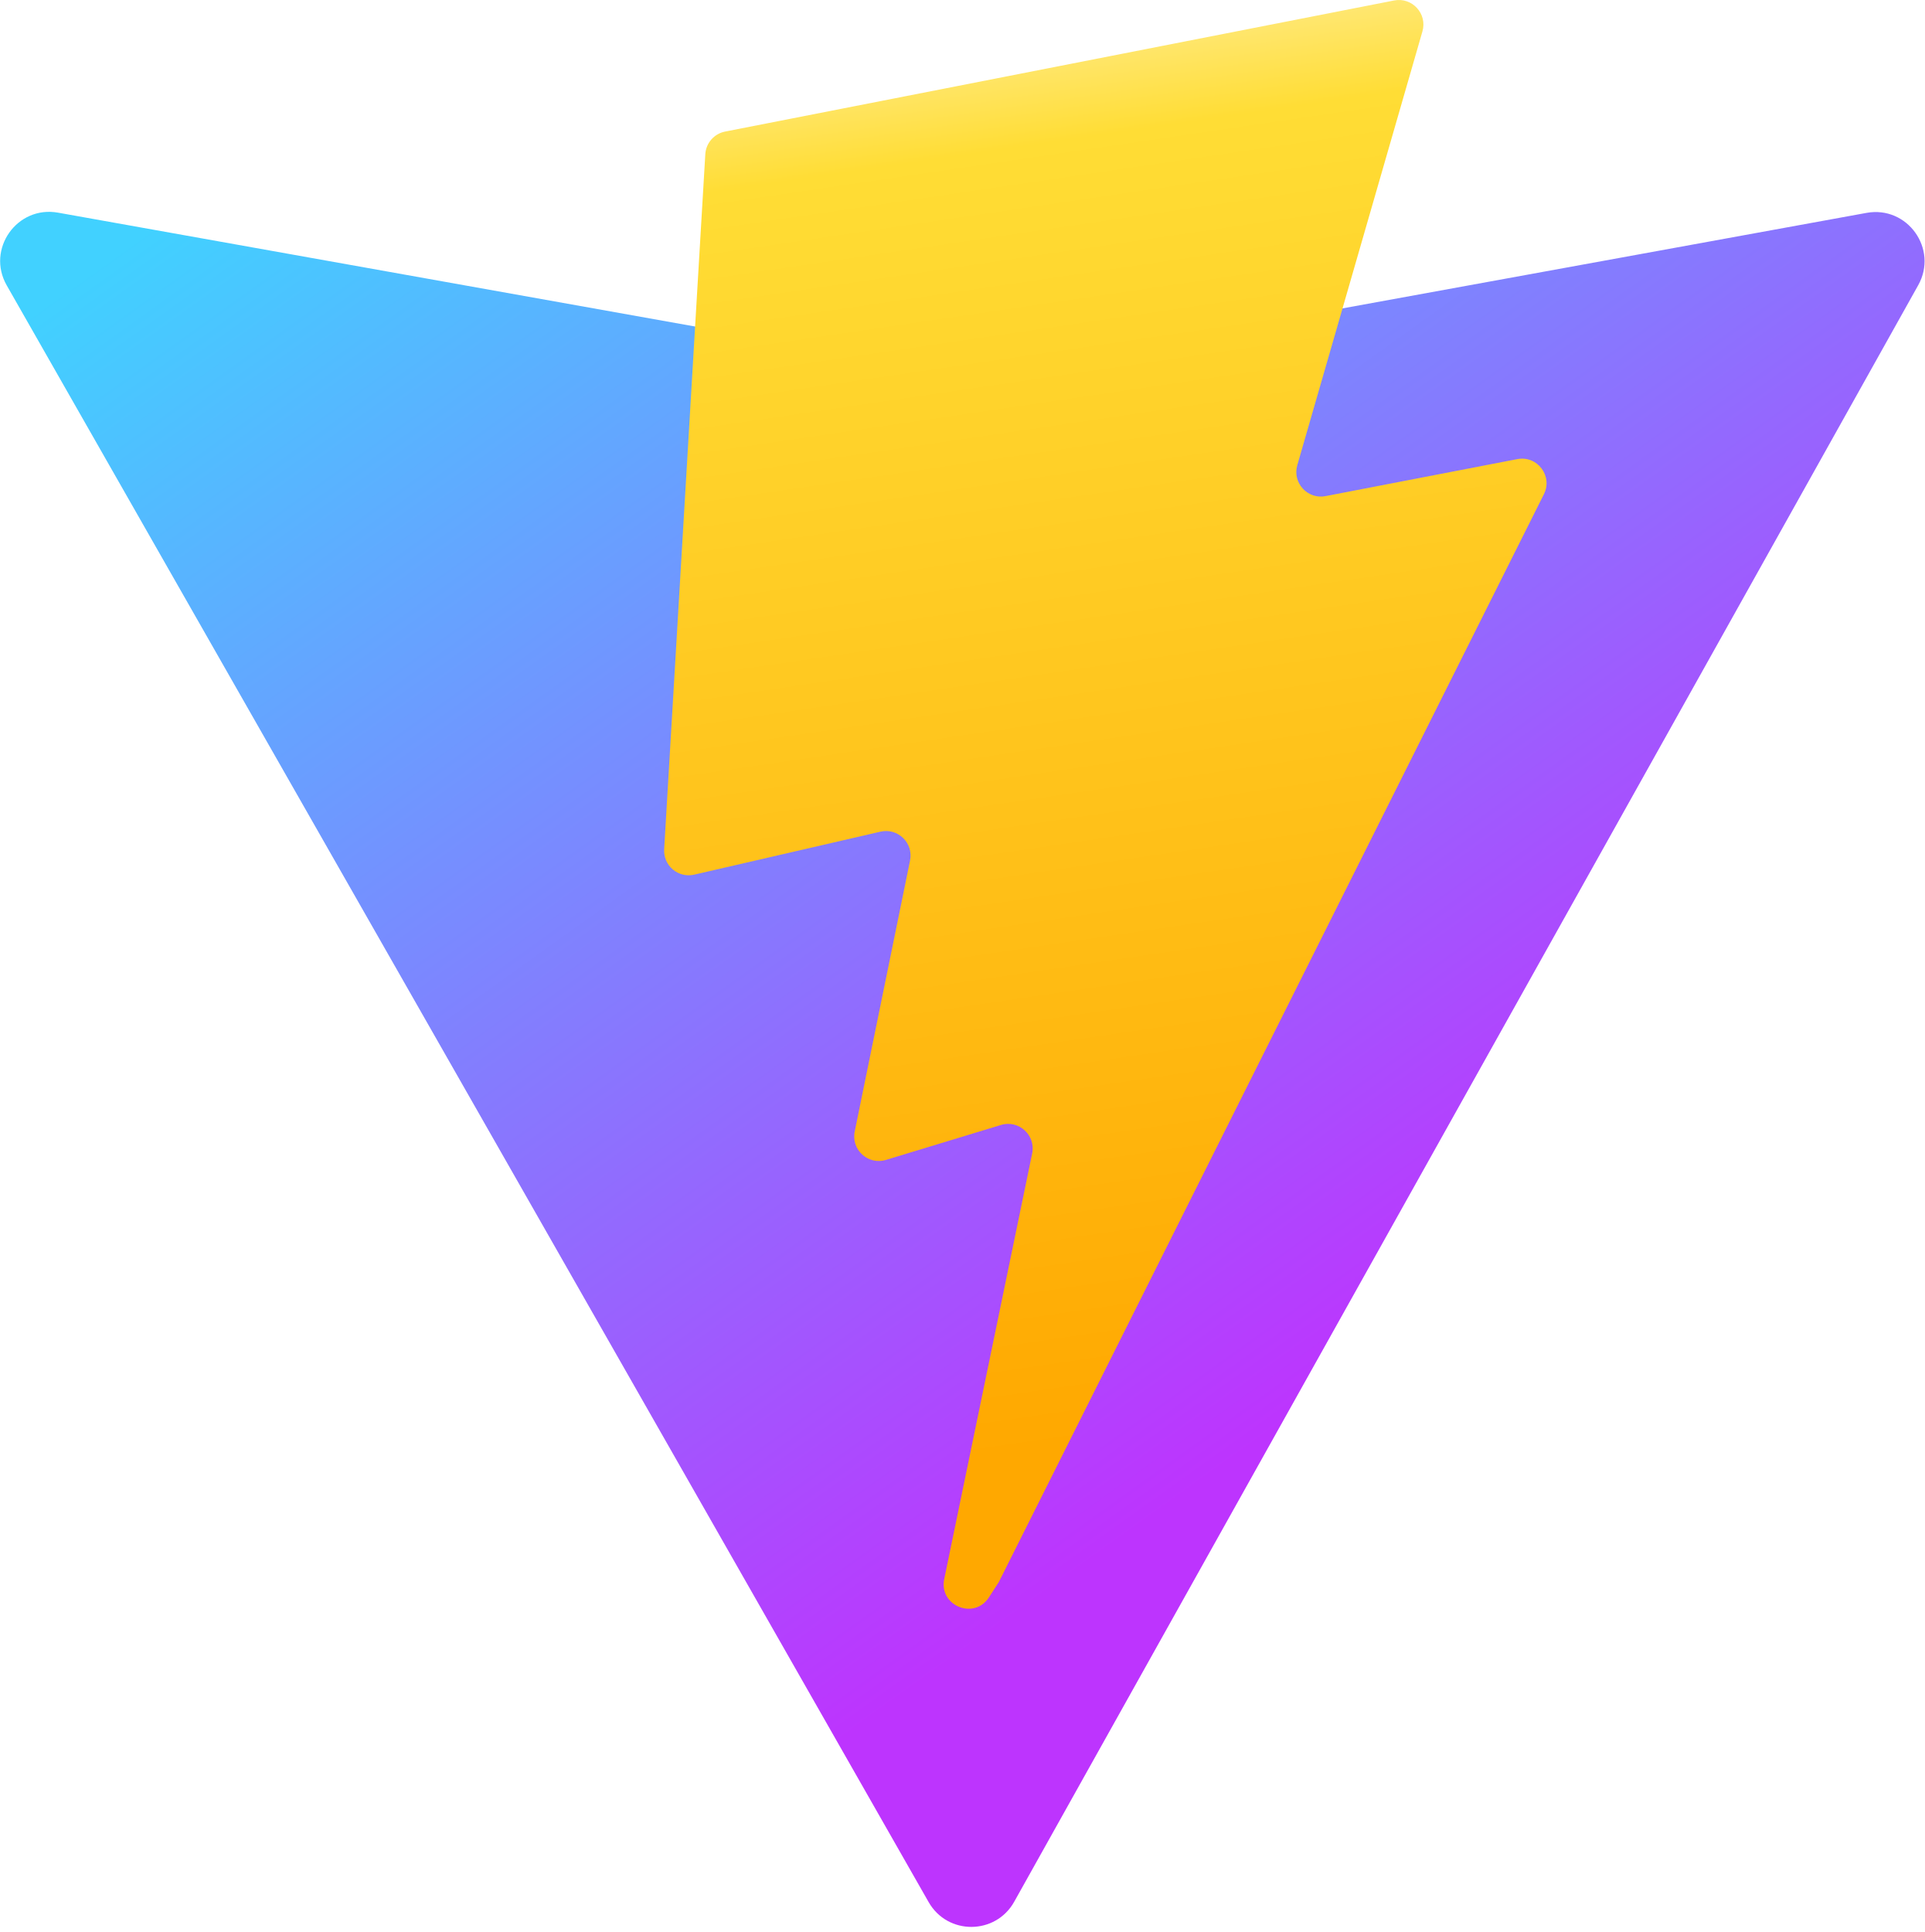
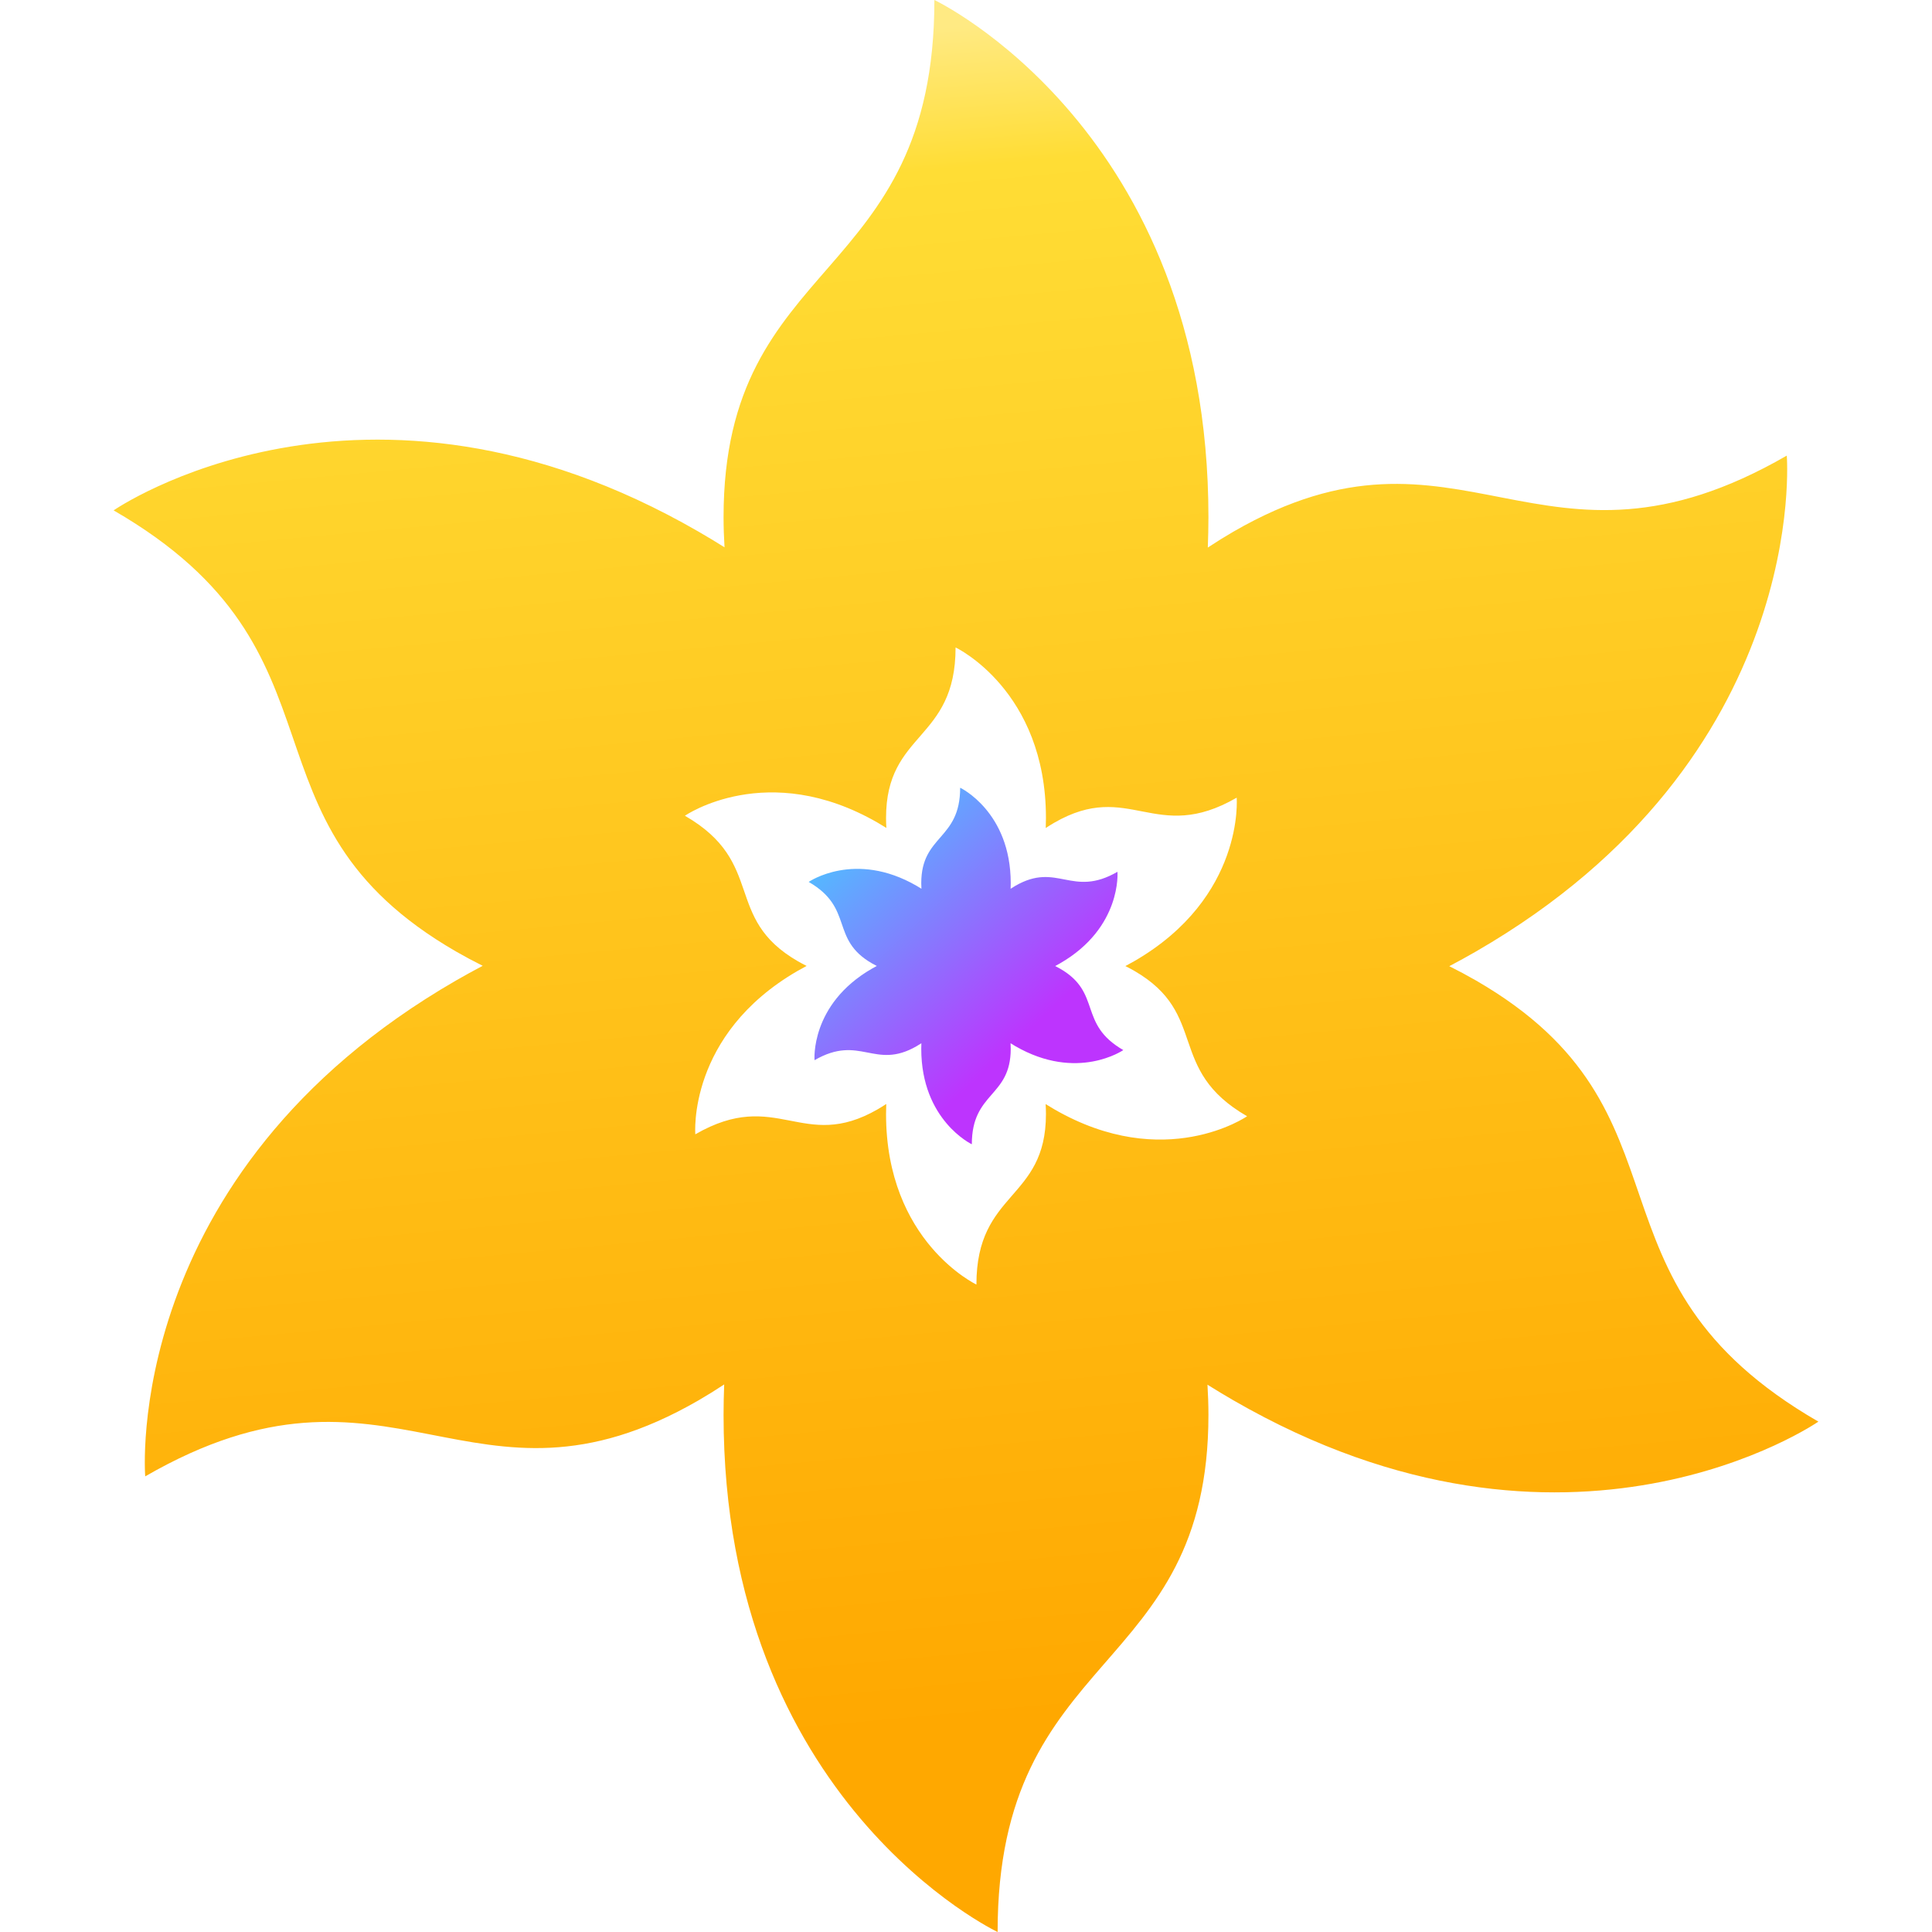
- <svg xmlns="http://www.w3.org/2000/svg" aria-hidden="true" role="img" class="iconify iconify--logos" width="31.88" height="32" preserveAspectRatio="xMidYMid meet" viewBox="0 0 256 257">
+ <svg xmlns="http://www.w3.org/2000/svg" width="412.387" height="412.387" viewBox="0 0 412.387 412.387" xml:space="preserve">
  <defs>
-     <linearGradient id="IconifyId1813088fe1fbc01fb466" x1="-.828%" x2="57.636%" y1="7.652%" y2="78.411%">
-       <stop offset="0%" stop-color="#41D1FF" />
-       <stop offset="100%" stop-color="#BD34FE" />
+     <linearGradient id="a" x1="-.828%" x2="57.636%" y1="7.652%" y2="78.411%">
+       <stop offset="0%" stop-color="#41d1ff" />
+       <stop offset="100%" stop-color="#bd34fe" />
    </linearGradient>
-     <linearGradient id="IconifyId1813088fe1fbc01fb467" x1="43.376%" x2="50.316%" y1="2.242%" y2="89.03%">
-       <stop offset="0%" stop-color="#FFEA83" />
-       <stop offset="8.333%" stop-color="#FFDD35" />
-       <stop offset="100%" stop-color="#FFA800" />
+     <linearGradient id="b" x1="43.376%" x2="50.316%" y1="2.242%" y2="89.03%">
+       <stop offset="0%" stop-color="#ffea83" />
+       <stop offset="8.333%" stop-color="#ffdd35" />
+       <stop offset="100%" stop-color="#ffa800" />
    </linearGradient>
  </defs>
-   <path fill="url(#IconifyId1813088fe1fbc01fb466)" d="M255.153 37.938L134.897 252.976c-2.483 4.44-8.862 4.466-11.382.048L.875 37.958c-2.746-4.814 1.371-10.646 6.827-9.67l120.385 21.517a6.537 6.537 0 0 0 2.322-.004l117.867-21.483c5.438-.991 9.574 4.796 6.877 9.62Z" />
-   <path fill="url(#IconifyId1813088fe1fbc01fb467)" d="M185.432.063L96.44 17.501a3.268 3.268 0 0 0-2.634 3.014l-5.474 92.456a3.268 3.268 0 0 0 3.997 3.378l24.777-5.718c2.318-.535 4.413 1.507 3.936 3.838l-7.361 36.047c-.495 2.426 1.782 4.5 4.151 3.78l15.304-4.649c2.372-.72 4.652 1.36 4.15 3.788l-11.698 56.621c-.732 3.542 3.979 5.473 5.943 2.437l1.313-2.028l72.516-144.72c1.215-2.423-.88-5.186-3.54-4.672l-25.505 4.922c-2.396.462-4.435-1.77-3.759-4.114l16.646-57.705c.677-2.35-1.37-4.583-3.769-4.113Z" />
+   <path fill="url(#a)" d="M226.277 206.762q-.52-.298-1.047-.561a34 34 0 0 0 1.047-.578c13.224-7.634 12.246-19.536 12.246-19.536-9.733 5.622-12.809-2.192-21.795 2.995q-.521.302-1.011.627.025-.582.024-1.195c0-15.268-10.794-20.374-10.794-20.374 0 11.243-8.304 9.996-8.304 20.374q0 .598.037 1.186a31 31 0 0 0-1.022-.617c-13.222-7.634-23.042-.837-23.042-.837 9.736 5.621 4.505 12.19 13.492 17.378q.521.298 1.048.561a34 34 0 0 0-1.048.578c-13.223 7.634-12.246 19.535-12.246 19.535 9.734-5.621 12.809 2.192 21.796-2.995q.52-.3 1.01-.627-.024.585-.024 1.195c0 15.269 10.794 20.375 10.794 20.375 0-11.243 8.303-9.996 8.303-20.375q0-.599-.036-1.186.49.31 1.022.616c13.221 7.634 23.041.839 23.041.839-9.735-5.62-4.503-12.191-13.491-17.378" />
+   <path fill="url(#b)" d="M315.029 209.275a109 109 0 0 0-5.678-3.04 177 177 0 0 0 5.678-3.126c71.65-41.368 66.359-105.857 66.359-105.857-52.752 30.457-69.406-11.89-118.107 16.228a108 108 0 0 0-5.473 3.396c.078-2.111.133-4.257.133-6.479C257.941 27.663 199.446 0 199.446 0c0 60.913-45.001 54.163-45.001 110.398 0 2.164.079 4.303.205 6.423a178 178 0 0 0-5.545-3.34C77.455 72.113 24.25 108.94 24.25 108.94c52.753 30.457 24.406 66.053 73.107 94.171a108 108 0 0 0 5.678 3.04 175 175 0 0 0-5.678 3.126c-71.65 41.367-66.36 105.856-66.36 105.856 52.753-30.457 69.407 11.89 118.108-16.228a109 109 0 0 0 5.472-3.396 175 175 0 0 0-.132 6.479c0 82.736 58.495 110.398 58.495 110.398 0-60.912 45.002-54.162 45.002-110.398 0-2.164-.08-4.303-.205-6.422a179 179 0 0 0 5.545 3.34c71.65 41.367 124.855 4.541 124.855 4.541-52.754-30.457-24.407-66.052-73.108-94.172m-90.009 27.493a59 59 0 0 1-1.83-1.103c.043.7.069 1.403.069 2.118 0 18.545-14.842 16.318-14.842 36.404 0 0-19.289-9.121-19.289-36.404 0-.732.018-1.441.043-2.139q-.878.583-1.804 1.123c-16.06 9.271-21.554-4.691-38.951 5.353 0 0-1.743-21.269 21.885-34.91a56 56 0 0 1 1.874-1.031 36 36 0 0 1-1.874-1.002c-16.061-9.272-6.712-21.012-24.108-31.055 0 0 17.546-12.146 41.174 1.497a63 63 0 0 1 1.829 1.101 35 35 0 0 1-.069-2.117c0-18.545 14.842-16.318 14.842-36.405 0 0 19.289 9.121 19.289 36.405 0 .732-.018 1.441-.043 2.138a35 35 0 0 1 1.805-1.121c16.059-9.271 21.553 4.691 38.951-5.353 0 0 1.742 21.269-21.886 34.91-.634.366-1.257.704-1.874 1.031q.944.468 1.874 1.002c16.062 9.272 6.712 21.013 24.108 31.056 0-.002-17.547 12.144-41.173-1.498" />
</svg>
